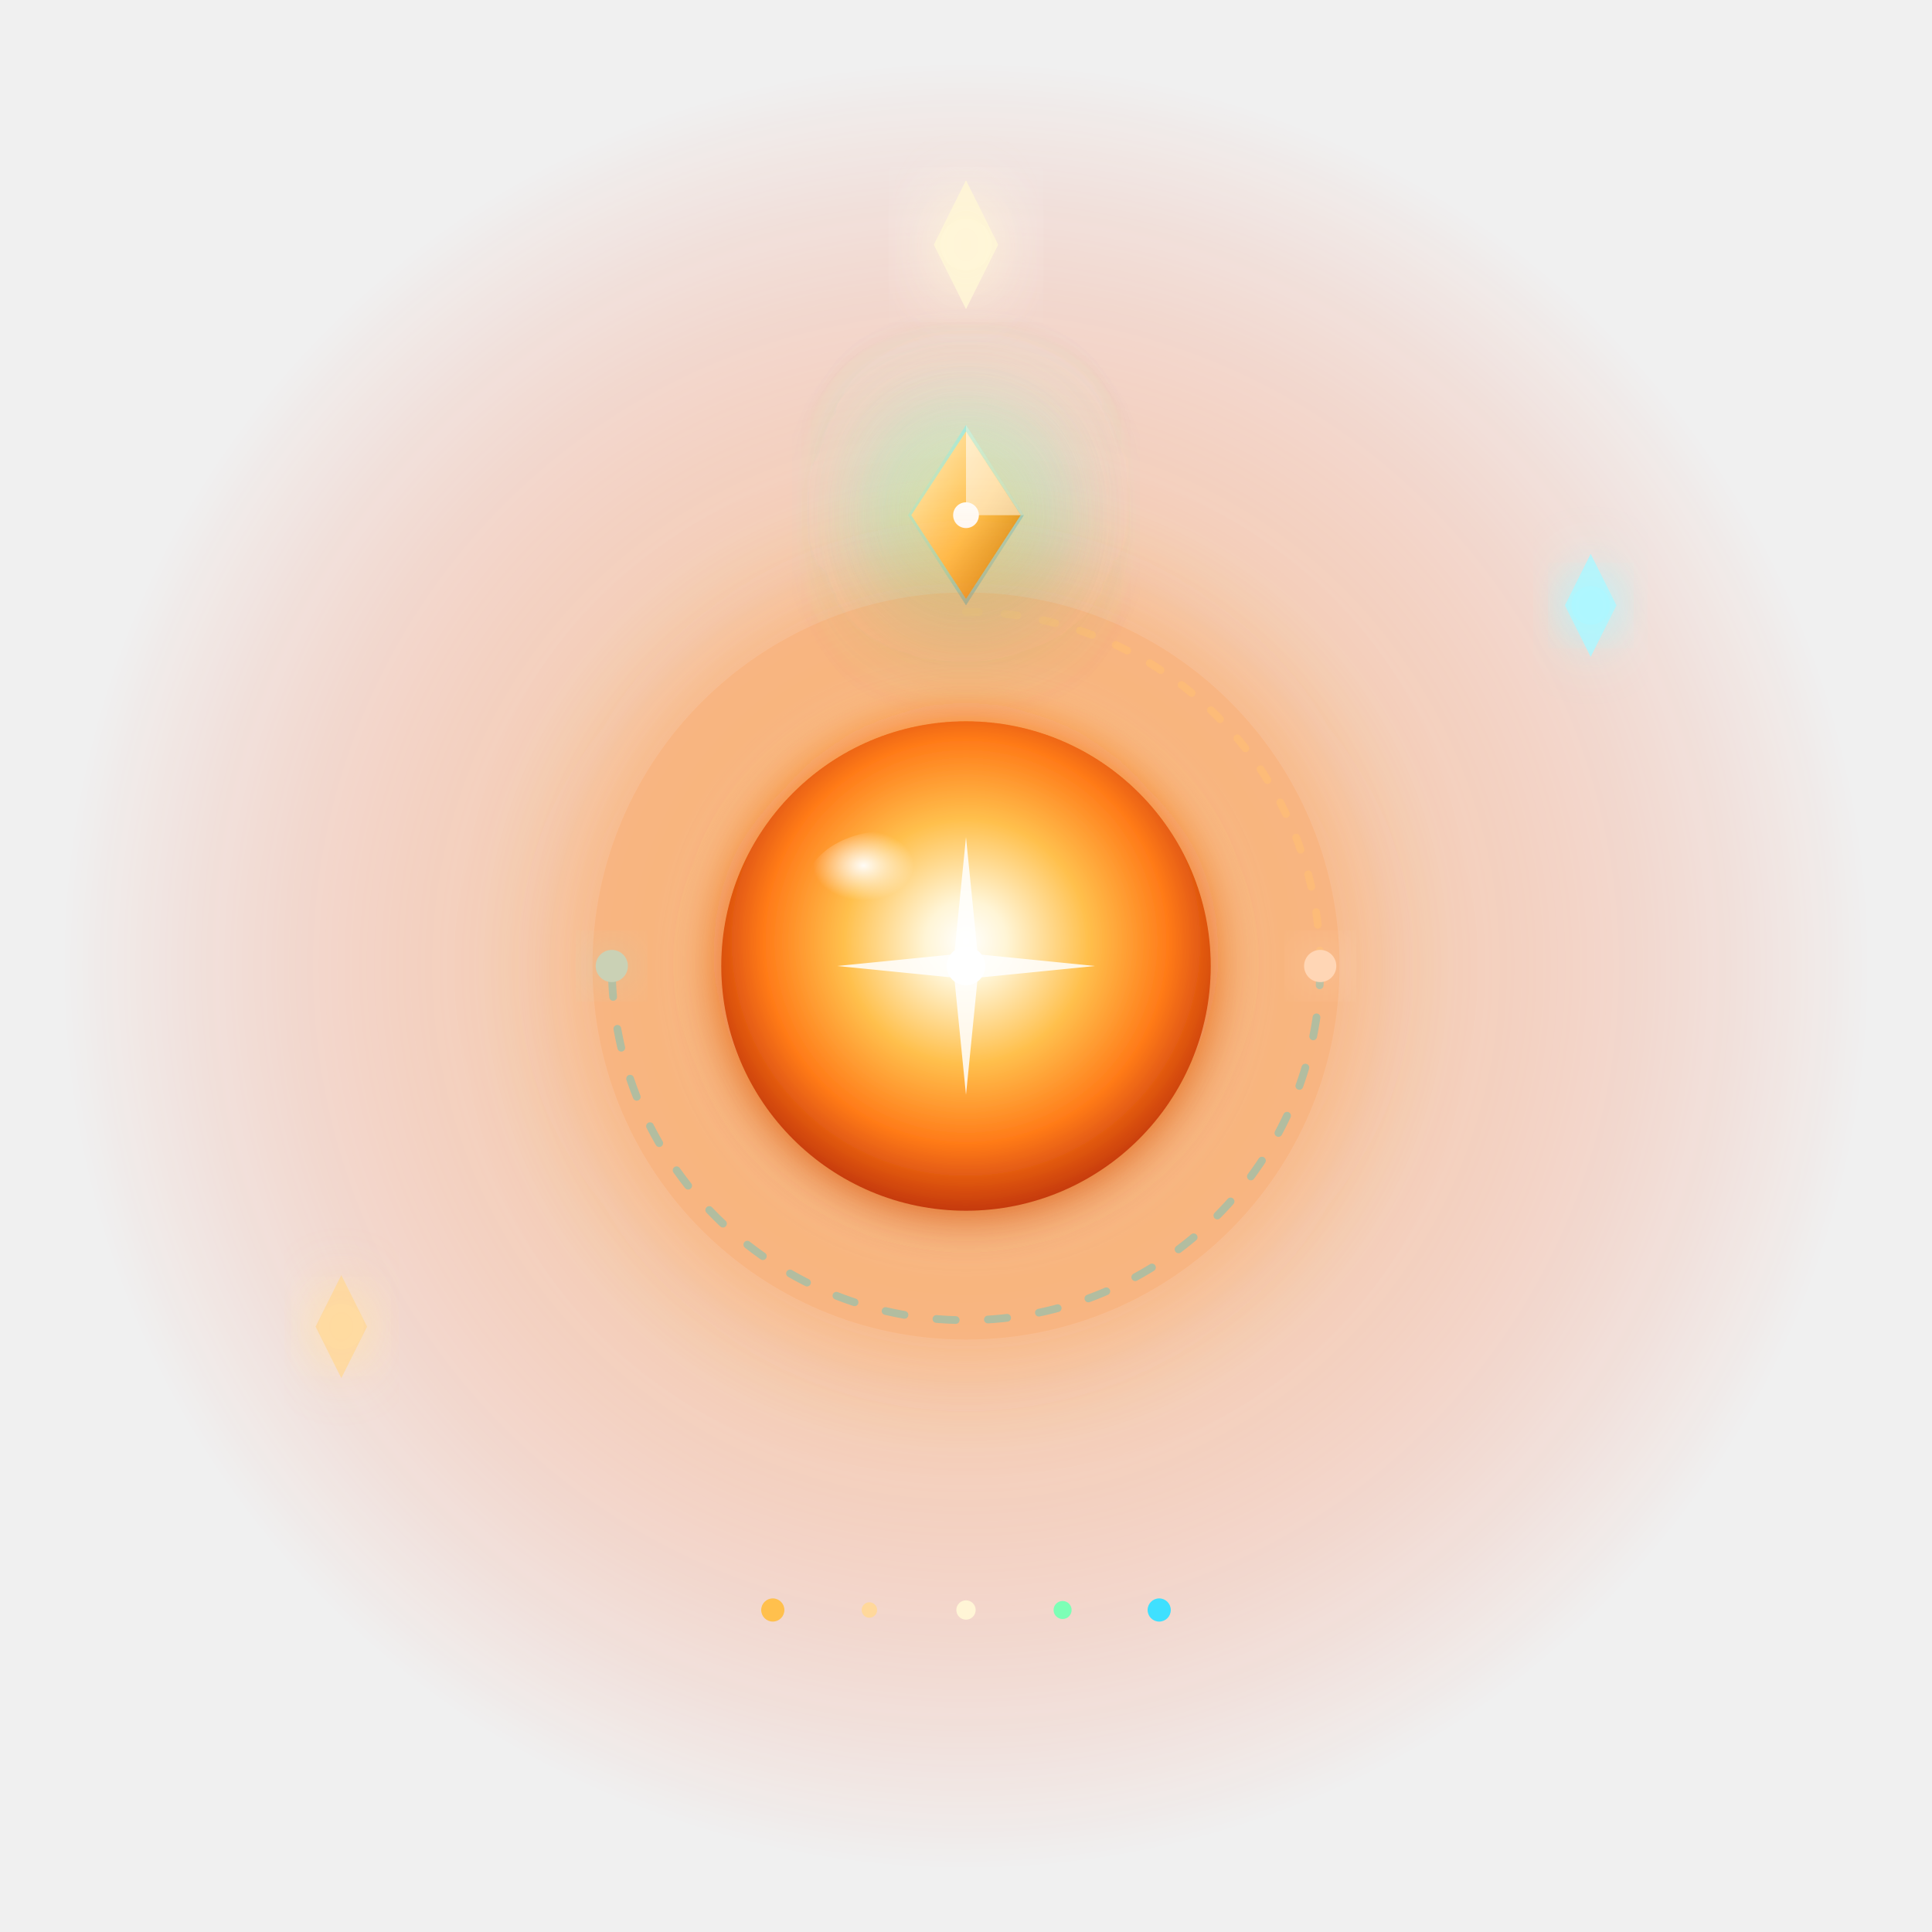
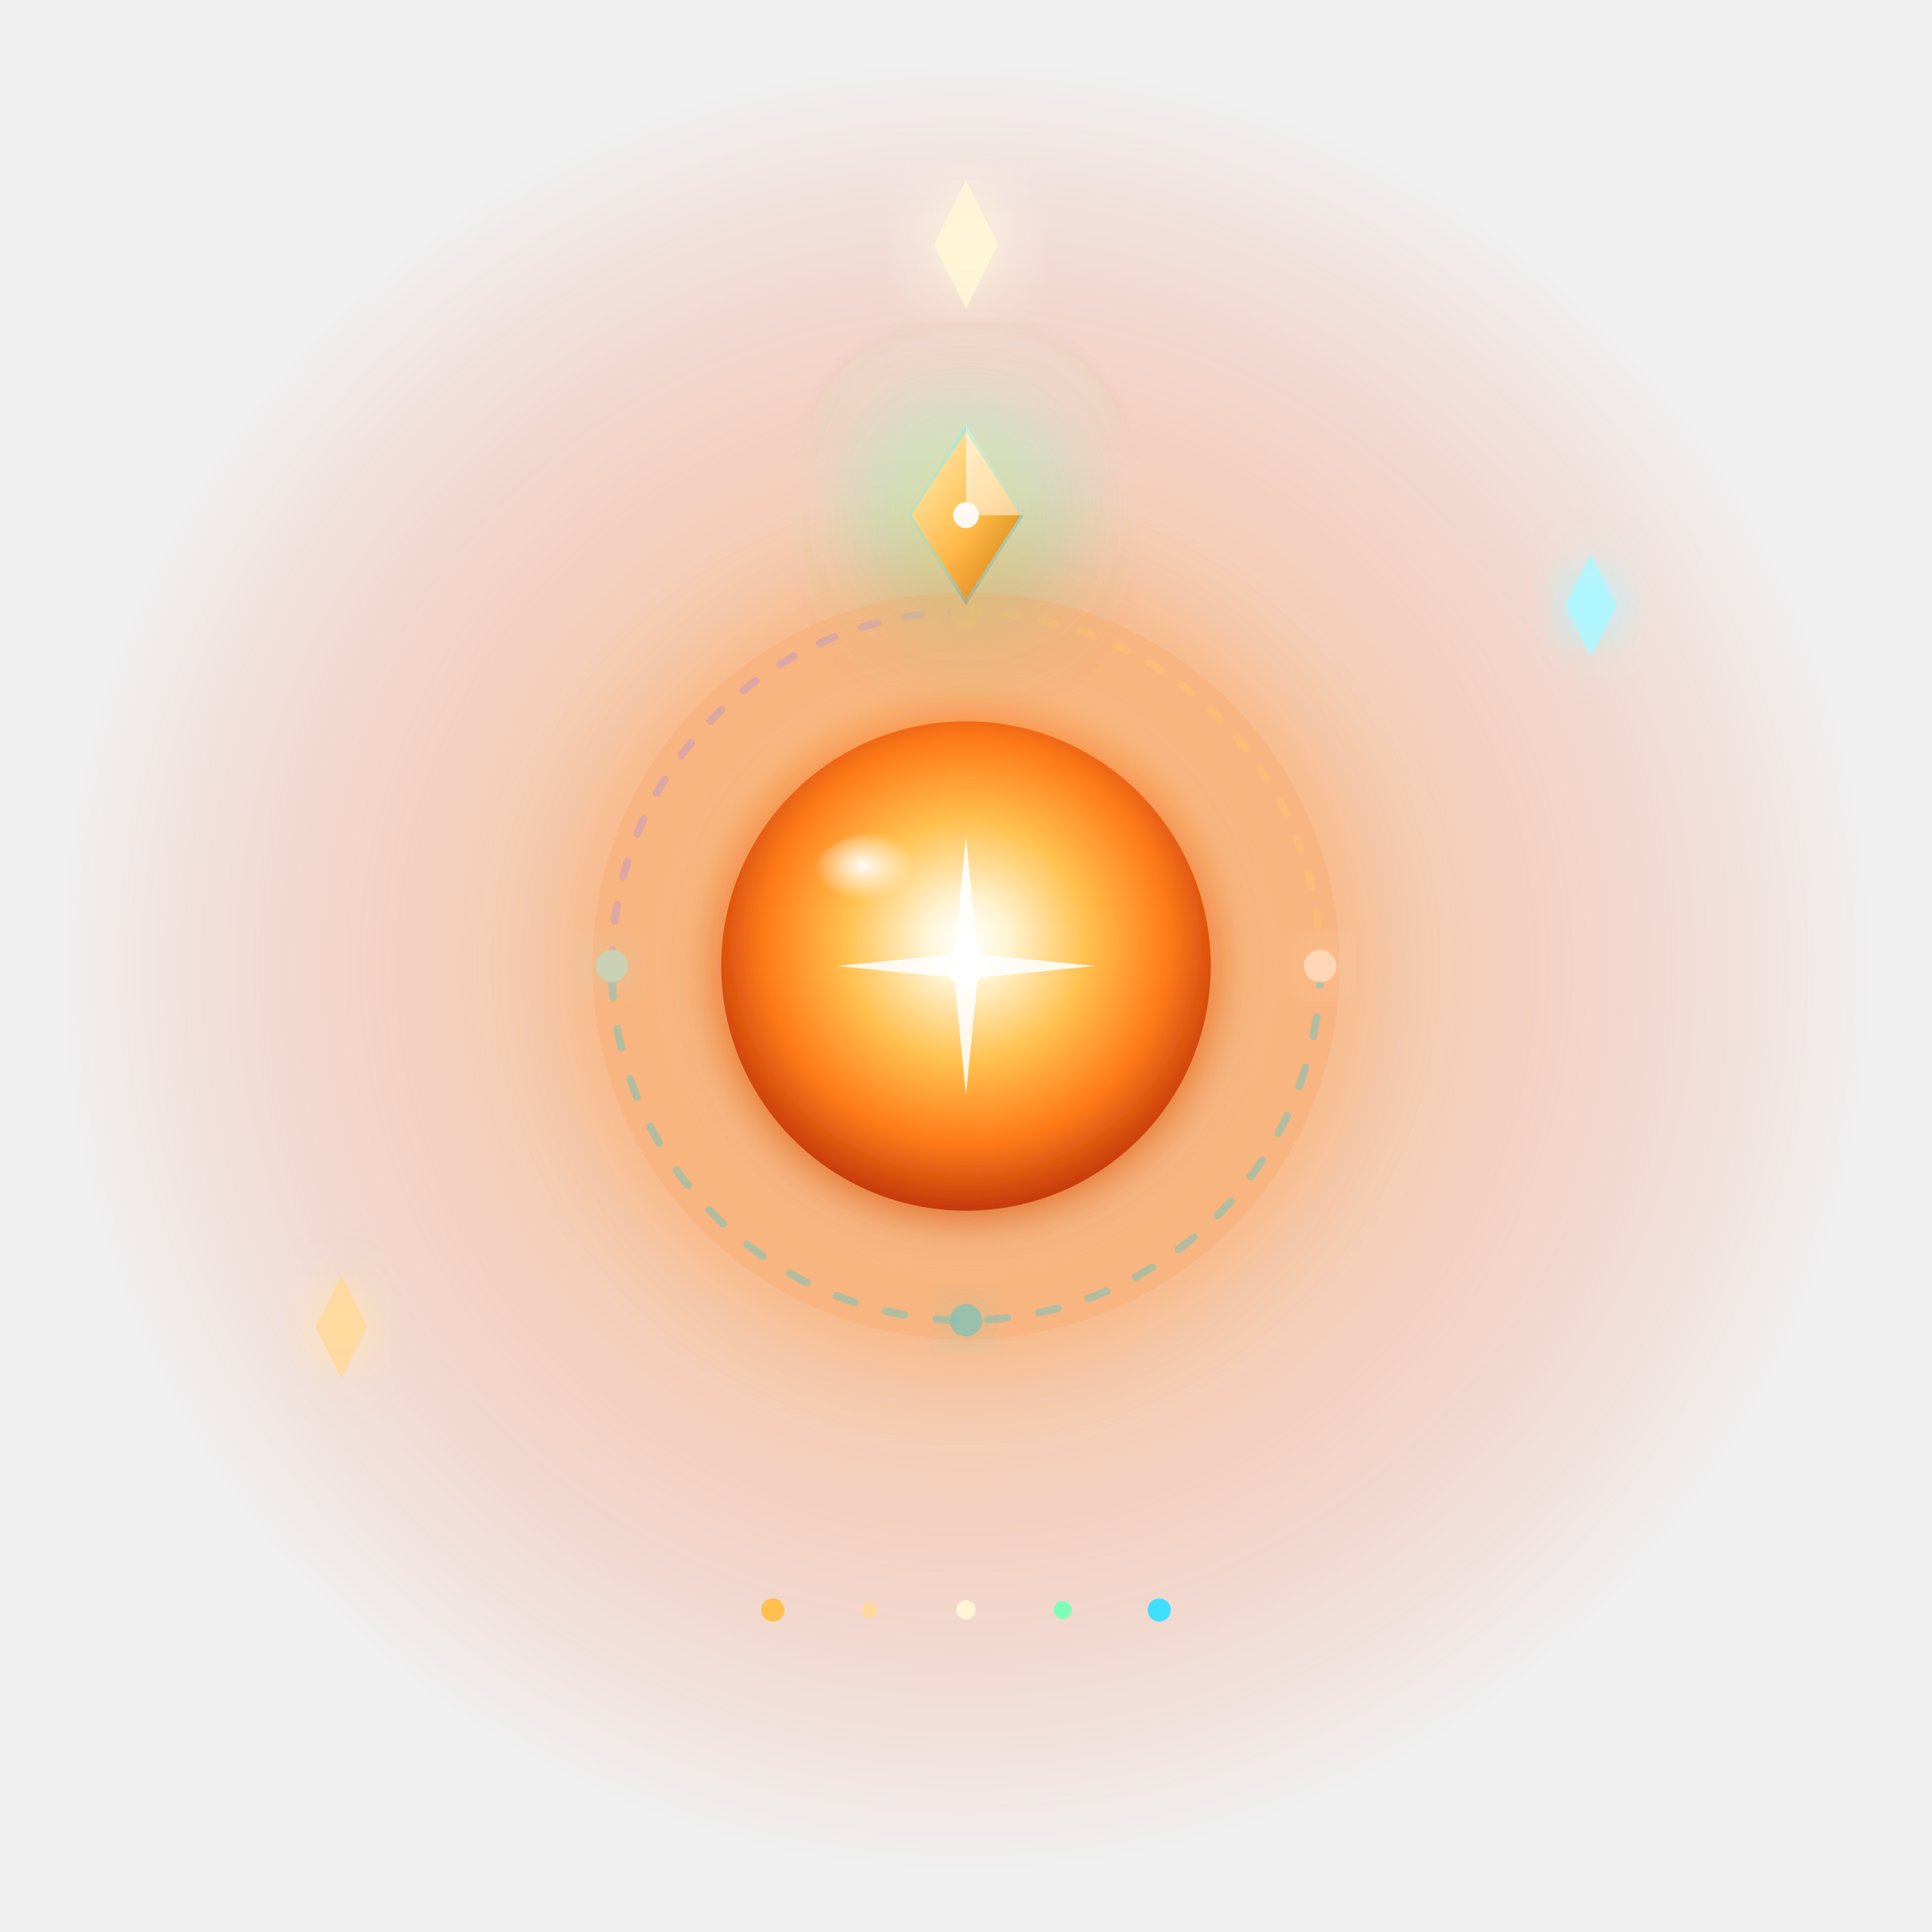
<svg xmlns="http://www.w3.org/2000/svg" class="icon" viewBox="0 0 300 300">
  <defs>
    <radialGradient id="coreGrad" cx="50%" cy="45%" r="55%">
      <stop offset="0%" stop-color="#ffffff" />
      <stop offset="15%" stop-color="#fff5d6" />
      <stop offset="45%" stop-color="#ffc04d" />
      <stop offset="75%" stop-color="#ff7a18" />
      <stop offset="100%" stop-color="#c4380a" />
    </radialGradient>
    <radialGradient id="auraGrad" cx="50%" cy="50%" r="50%">
      <stop offset="0%" stop-color="#ffc04d" stop-opacity="0" />
      <stop offset="35%" stop-color="#ff8a2a" stop-opacity="0.35" />
      <stop offset="70%" stop-color="#ff5a1a" stop-opacity="0.18" />
      <stop offset="100%" stop-color="#ff3000" stop-opacity="0" />
    </radialGradient>
    <radialGradient id="hi" cx="35%" cy="30%" r="30%">
      <stop offset="0%" stop-color="#ffffff" stop-opacity="0.95" />
      <stop offset="100%" stop-color="#ffffff" stop-opacity="0" />
    </radialGradient>
    <linearGradient id="shardG" x1="0" y1="0" x2="1" y2="1">
      <stop offset="0%" stop-color="#aef7ff" />
      <stop offset="55%" stop-color="#3fe0ff" />
      <stop offset="100%" stop-color="#1d6dd6" />
    </linearGradient>
    <linearGradient id="shardG2" x1="0" y1="1" x2="1" y2="0">
      <stop offset="0%" stop-color="#d4ffe0" />
      <stop offset="55%" stop-color="#7dffb6" />
      <stop offset="100%" stop-color="#1d8a4a" />
    </linearGradient>
    <linearGradient id="shardG3" x1="0" y1="0" x2="1" y2="1">
      <stop offset="0%" stop-color="#fff0c4" />
      <stop offset="55%" stop-color="#ffc04d" />
      <stop offset="100%" stop-color="#c47600" />
    </linearGradient>
    <filter id="glow" x="-60%" y="-60%" width="220%" height="220%">
      <feGaussianBlur stdDeviation="4" result="b1" />
      <feMerge>
        <feMergeNode in="b1" />
        <feMergeNode in="SourceGraphic" />
      </feMerge>
    </filter>
    <filter id="glowStrong" x="-100%" y="-100%" width="300%" height="300%">
      <feGaussianBlur stdDeviation="9" result="b1" />
      <feGaussianBlur stdDeviation="3" result="b2" />
      <feMerge>
        <feMergeNode in="b1" />
        <feMergeNode in="b2" />
        <feMergeNode in="SourceGraphic" />
      </feMerge>
    </filter>
  </defs>
  <circle cx="150" cy="150" r="140" fill="url(#auraGrad)" />
  <g>
    <animateTransform attributeName="transform" type="rotate" from="0 150 150" to="360 150 150" dur="22s" repeatCount="indefinite" />
    <circle cx="150" cy="38" r="4" fill="#fff" filter="url(#glowStrong)" />
    <circle cx="247" cy="94" r="3" fill="#aef7ff" filter="url(#glow)" />
    <circle cx="53" cy="206" r="3.5" fill="#fff5d6" filter="url(#glow)" />
    <g transform="translate(150,38)" filter="url(#glow)">
      <path d="M 0 -10 L 5 0 L 0 10 L -5 0 Z" fill="#fff5d6" opacity="0.9" />
    </g>
    <g transform="translate(247,94)" filter="url(#glow)">
      <path d="M 0 -8 L 4 0 L 0 8 L -4 0 Z" fill="#aef7ff" opacity="0.85" />
    </g>
    <g transform="translate(53,206)" filter="url(#glow)">
      <path d="M 0 -8 L 4 0 L 0 8 L -4 0 Z" fill="#ffd89b" opacity="0.85" />
    </g>
  </g>
  <g>
    <animateTransform attributeName="transform" type="rotate" from="360 150 150" to="0 150 150" dur="14s" repeatCount="indefinite" />
    <path d="M 150 95 A 55 55 0 0 1 205 150" stroke="#ffd89b" stroke-width="1.2" fill="none" stroke-linecap="round" opacity="0.7" stroke-dasharray="2 4" />
    <path d="M 205 150 A 55 55 0 0 1 95 150" stroke="#3fe0ff" stroke-width="1.2" fill="none" stroke-linecap="round" opacity="0.6" stroke-dasharray="3 5" />
+     <path d="M 95 150 A 55 55 0 0 1 150 95" stroke="#b3aaff" stroke-width="1.2" fill="none" stroke-linecap="round" opacity="0.65" stroke-dasharray="2.5 4.5" />
    <circle cx="205" cy="150" r="2.5" fill="#fff" filter="url(#glow)" />
    <circle cx="95" cy="150" r="2.5" fill="#aef7ff" filter="url(#glow)" />
+     <circle cx="150" cy="95" r="2.5" fill="#ffd89b" filter="url(#glow)" opacity="0.8" />
+     <circle cx="150" cy="205" r="2.5" fill="#3fe0ff" filter="url(#glow)" opacity="0.8" />
  </g>
  <g filter="url(#glowStrong)">
    <animateTransform attributeName="transform" type="rotate" from="0 150 150" to="360 150 150" dur="8s" repeatCount="indefinite" />
    <g transform="translate(150 80)">
      <path d="M 0 -14 L 9 0 L 0 14 L -9 0 Z" fill="url(#shardG)" />
      <path d="M 0 -14 L 9 0 L 0 0 Z" fill="#ffffff" opacity="0.55" />
      <circle cx="0" cy="0" r="2" fill="#fff" />
    </g>
  </g>
  <g filter="url(#glowStrong)">
    <animateTransform attributeName="transform" type="rotate" from="120 150 150" to="480 150 150" dur="8s" repeatCount="indefinite" />
    <g transform="translate(150 80)">
      <path d="M 0 -12 L 8 0 L 0 12 L -8 0 Z" fill="url(#shardG2)" />
      <path d="M 0 -12 L 8 0 L 0 0 Z" fill="#ffffff" opacity="0.55" />
      <circle cx="0" cy="0" r="1.8" fill="#fff" />
    </g>
  </g>
  <g filter="url(#glowStrong)">
    <animateTransform attributeName="transform" type="rotate" from="240 150 150" to="600 150 150" dur="8s" repeatCount="indefinite" />
    <g transform="translate(150 80)">
      <path d="M 0 -13 L 8.5 0 L 0 13 L -8.5 0 Z" fill="url(#shardG3)" />
      <path d="M 0 -13 L 8.5 0 L 0 0 Z" fill="#ffffff" opacity="0.55" />
      <circle cx="0" cy="0" r="2" fill="#fff" />
    </g>
  </g>
  <g>
    <circle cx="150" cy="150" r="58" fill="#ff8a2a" opacity="0.35" filter="url(#glowStrong)">
      <animate attributeName="r" values="52;66;52" dur="3.2s" repeatCount="indefinite" />
      <animate attributeName="opacity" values="0.2;0.5;0.2" dur="3.2s" repeatCount="indefinite" />
    </circle>
    <circle cx="150" cy="150" r="38" fill="url(#coreGrad)" filter="url(#glow)">
      <animate attributeName="r" values="36;40;36" dur="3.2s" repeatCount="indefinite" />
    </circle>
    <ellipse cx="138" cy="138" rx="13" ry="9" fill="url(#hi)">
      <animate attributeName="opacity" values="0.7;1;0.7" dur="3.2s" repeatCount="indefinite" />
    </ellipse>
    <g>
      <path d="M 150 130 L 152 150 L 150 170 L 148 150 Z" fill="#fff" opacity="0.85">
        <animate attributeName="opacity" values="0.4;1;0.4" dur="2s" repeatCount="indefinite" />
      </path>
      <path d="M 130 150 L 150 148 L 170 150 L 150 152 Z" fill="#fff" opacity="0.85">
        <animate attributeName="opacity" values="0.4;1;0.4" dur="2s" repeatCount="indefinite" />
      </path>
    </g>
    <circle cx="150" cy="150" r="3" fill="#fff">
      <animate attributeName="r" values="2;4;2" dur="1.4s" repeatCount="indefinite" />
    </circle>
  </g>
  <g>
    <circle cx="120" cy="250" r="1.8" fill="#ffc04d">
      <animate attributeName="cy" values="255;110" dur="3s" repeatCount="indefinite" />
      <animate attributeName="opacity" values="0;1;0" dur="3s" repeatCount="indefinite" />
    </circle>
    <circle cx="150" cy="250" r="1.5" fill="#fff5d6">
      <animate attributeName="cy" values="255;110" dur="2.4s" begin="0.6s" repeatCount="indefinite" />
      <animate attributeName="opacity" values="0;1;0" dur="2.4s" begin="0.6s" repeatCount="indefinite" />
    </circle>
    <circle cx="180" cy="250" r="1.8" fill="#3fe0ff">
      <animate attributeName="cy" values="255;110" dur="3.4s" begin="1.2s" repeatCount="indefinite" />
      <animate attributeName="opacity" values="0;1;0" dur="3.4s" begin="1.2s" repeatCount="indefinite" />
    </circle>
    <circle cx="135" cy="250" r="1.2" fill="#ffd89b">
      <animate attributeName="cy" values="255;110" dur="2.8s" begin="1.6s" repeatCount="indefinite" />
      <animate attributeName="opacity" values="0;1;0" dur="2.8s" begin="1.6s" repeatCount="indefinite" />
    </circle>
    <circle cx="165" cy="250" r="1.4" fill="#7dffb6">
      <animate attributeName="cy" values="255;110" dur="3.2s" begin="0.3s" repeatCount="indefinite" />
      <animate attributeName="opacity" values="0;1;0" dur="3.2s" begin="0.3s" repeatCount="indefinite" />
    </circle>
  </g>
</svg>
